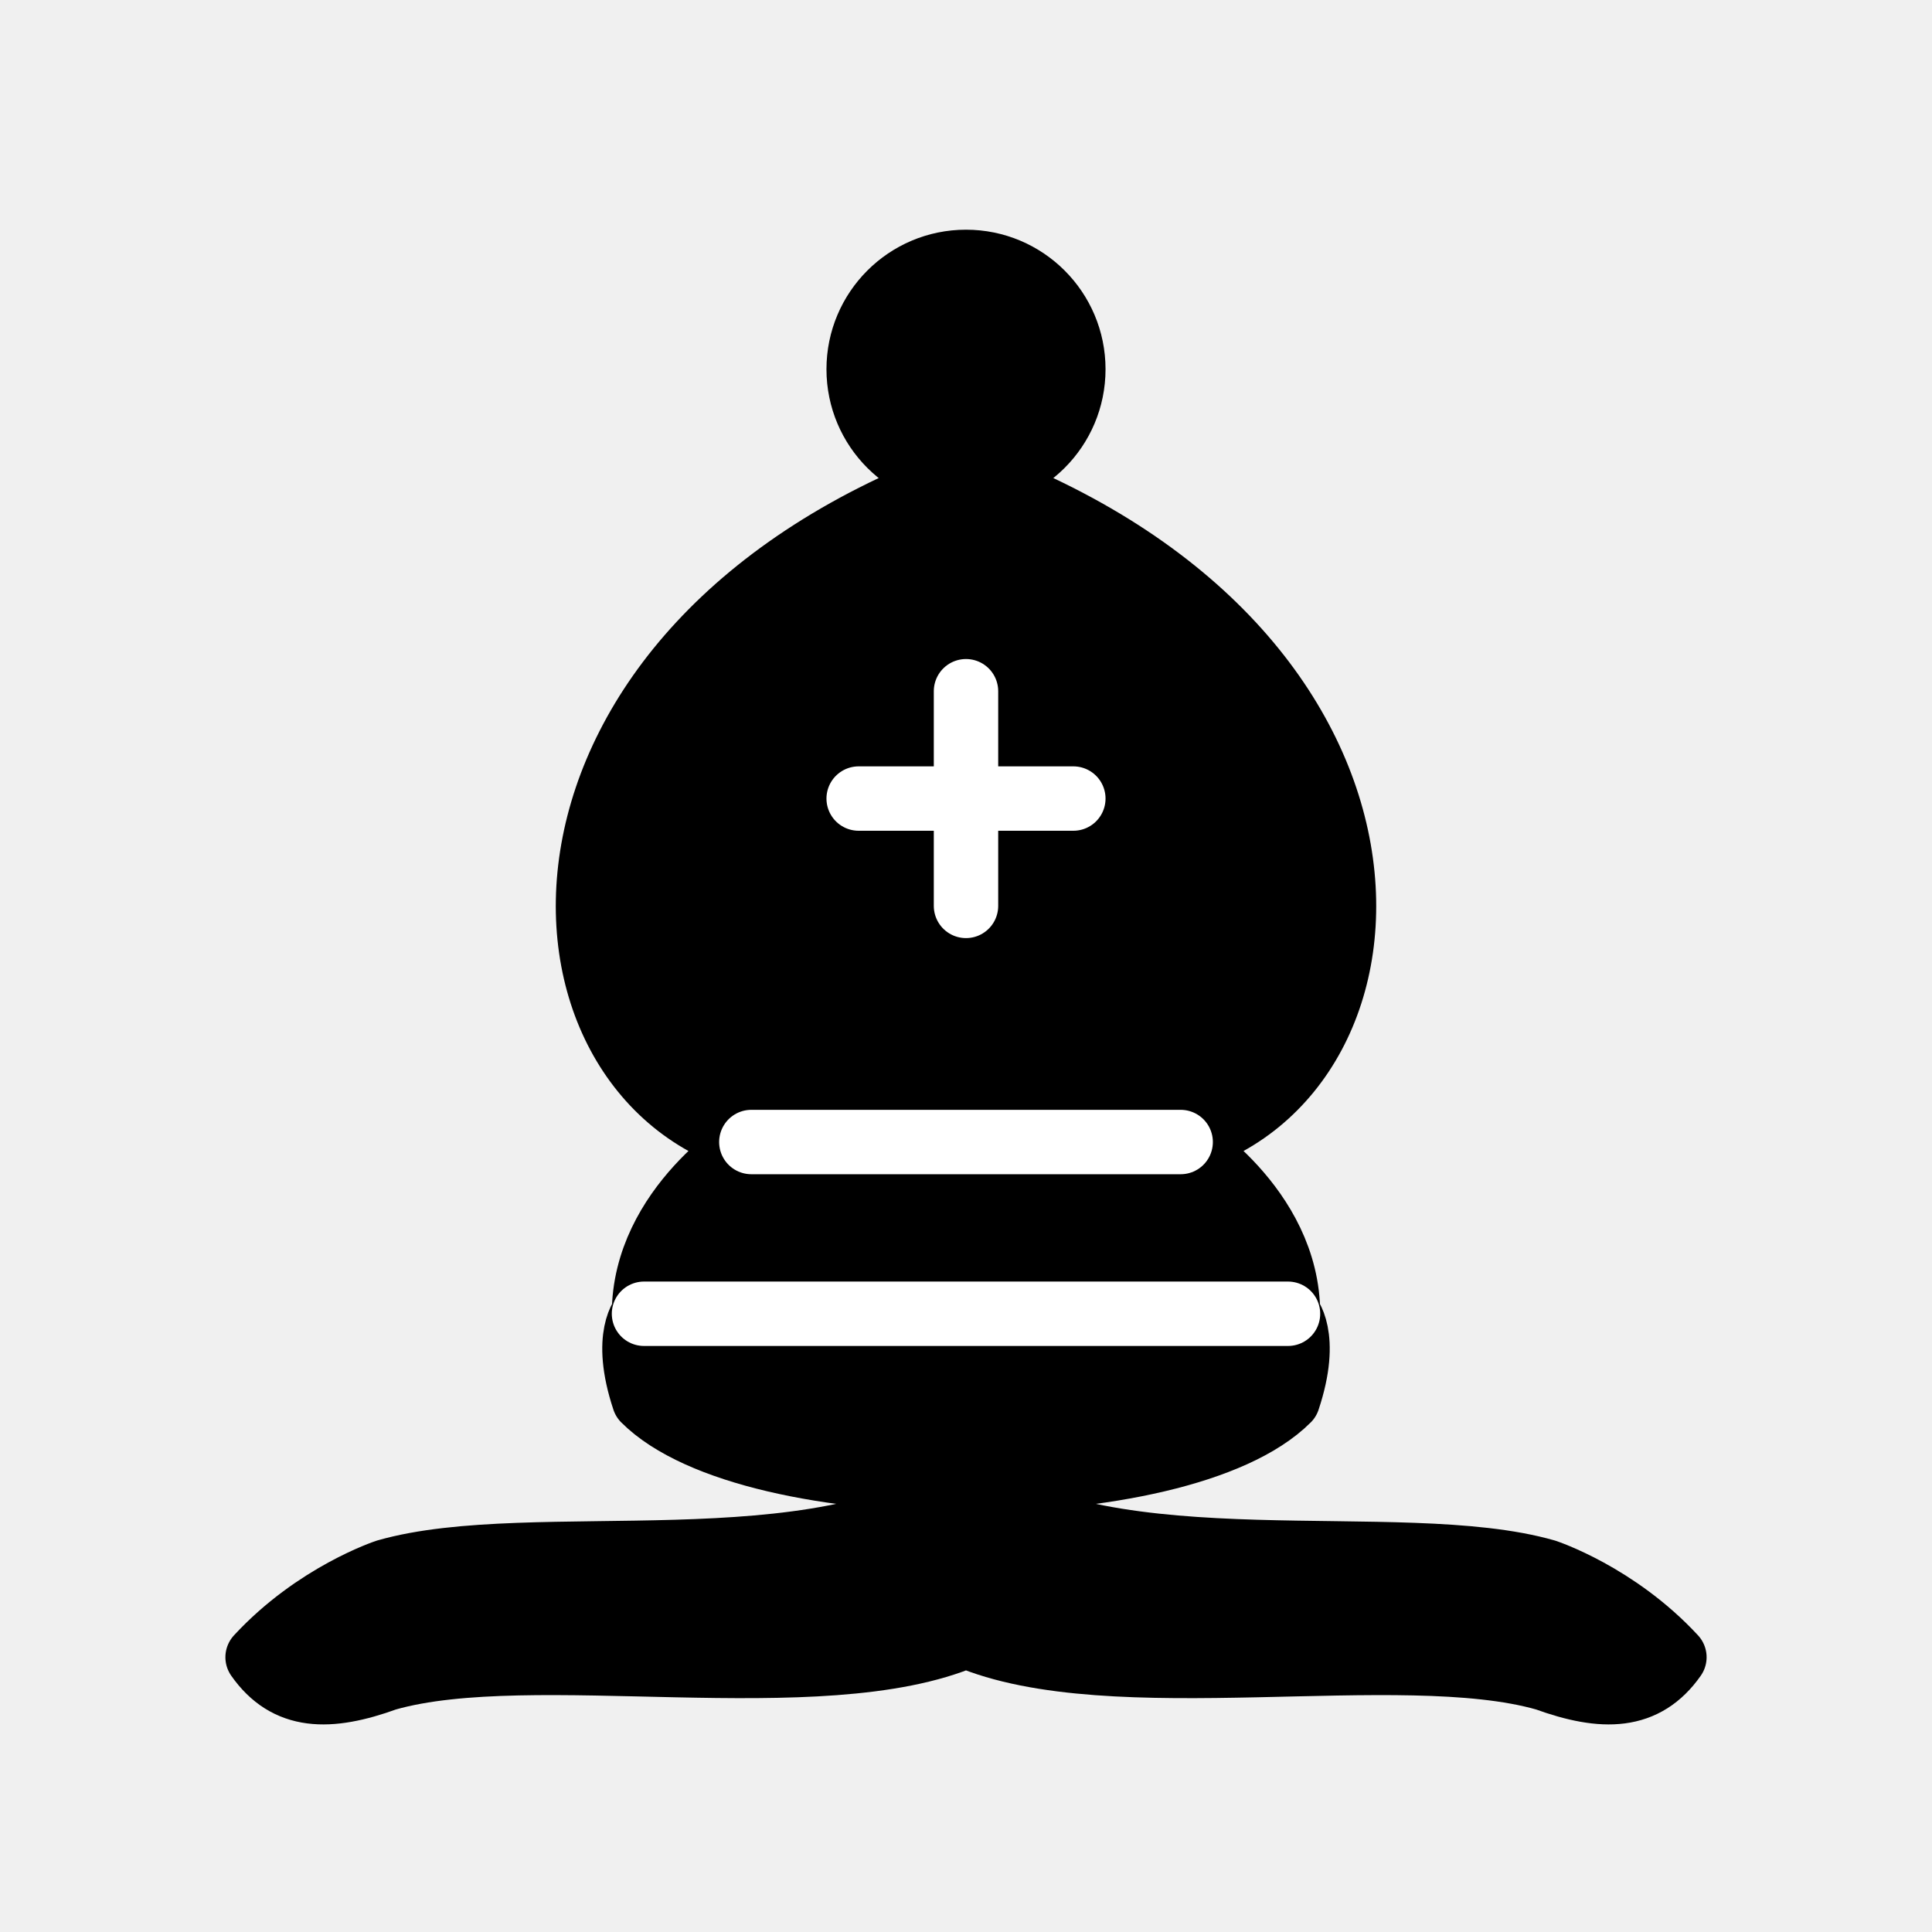
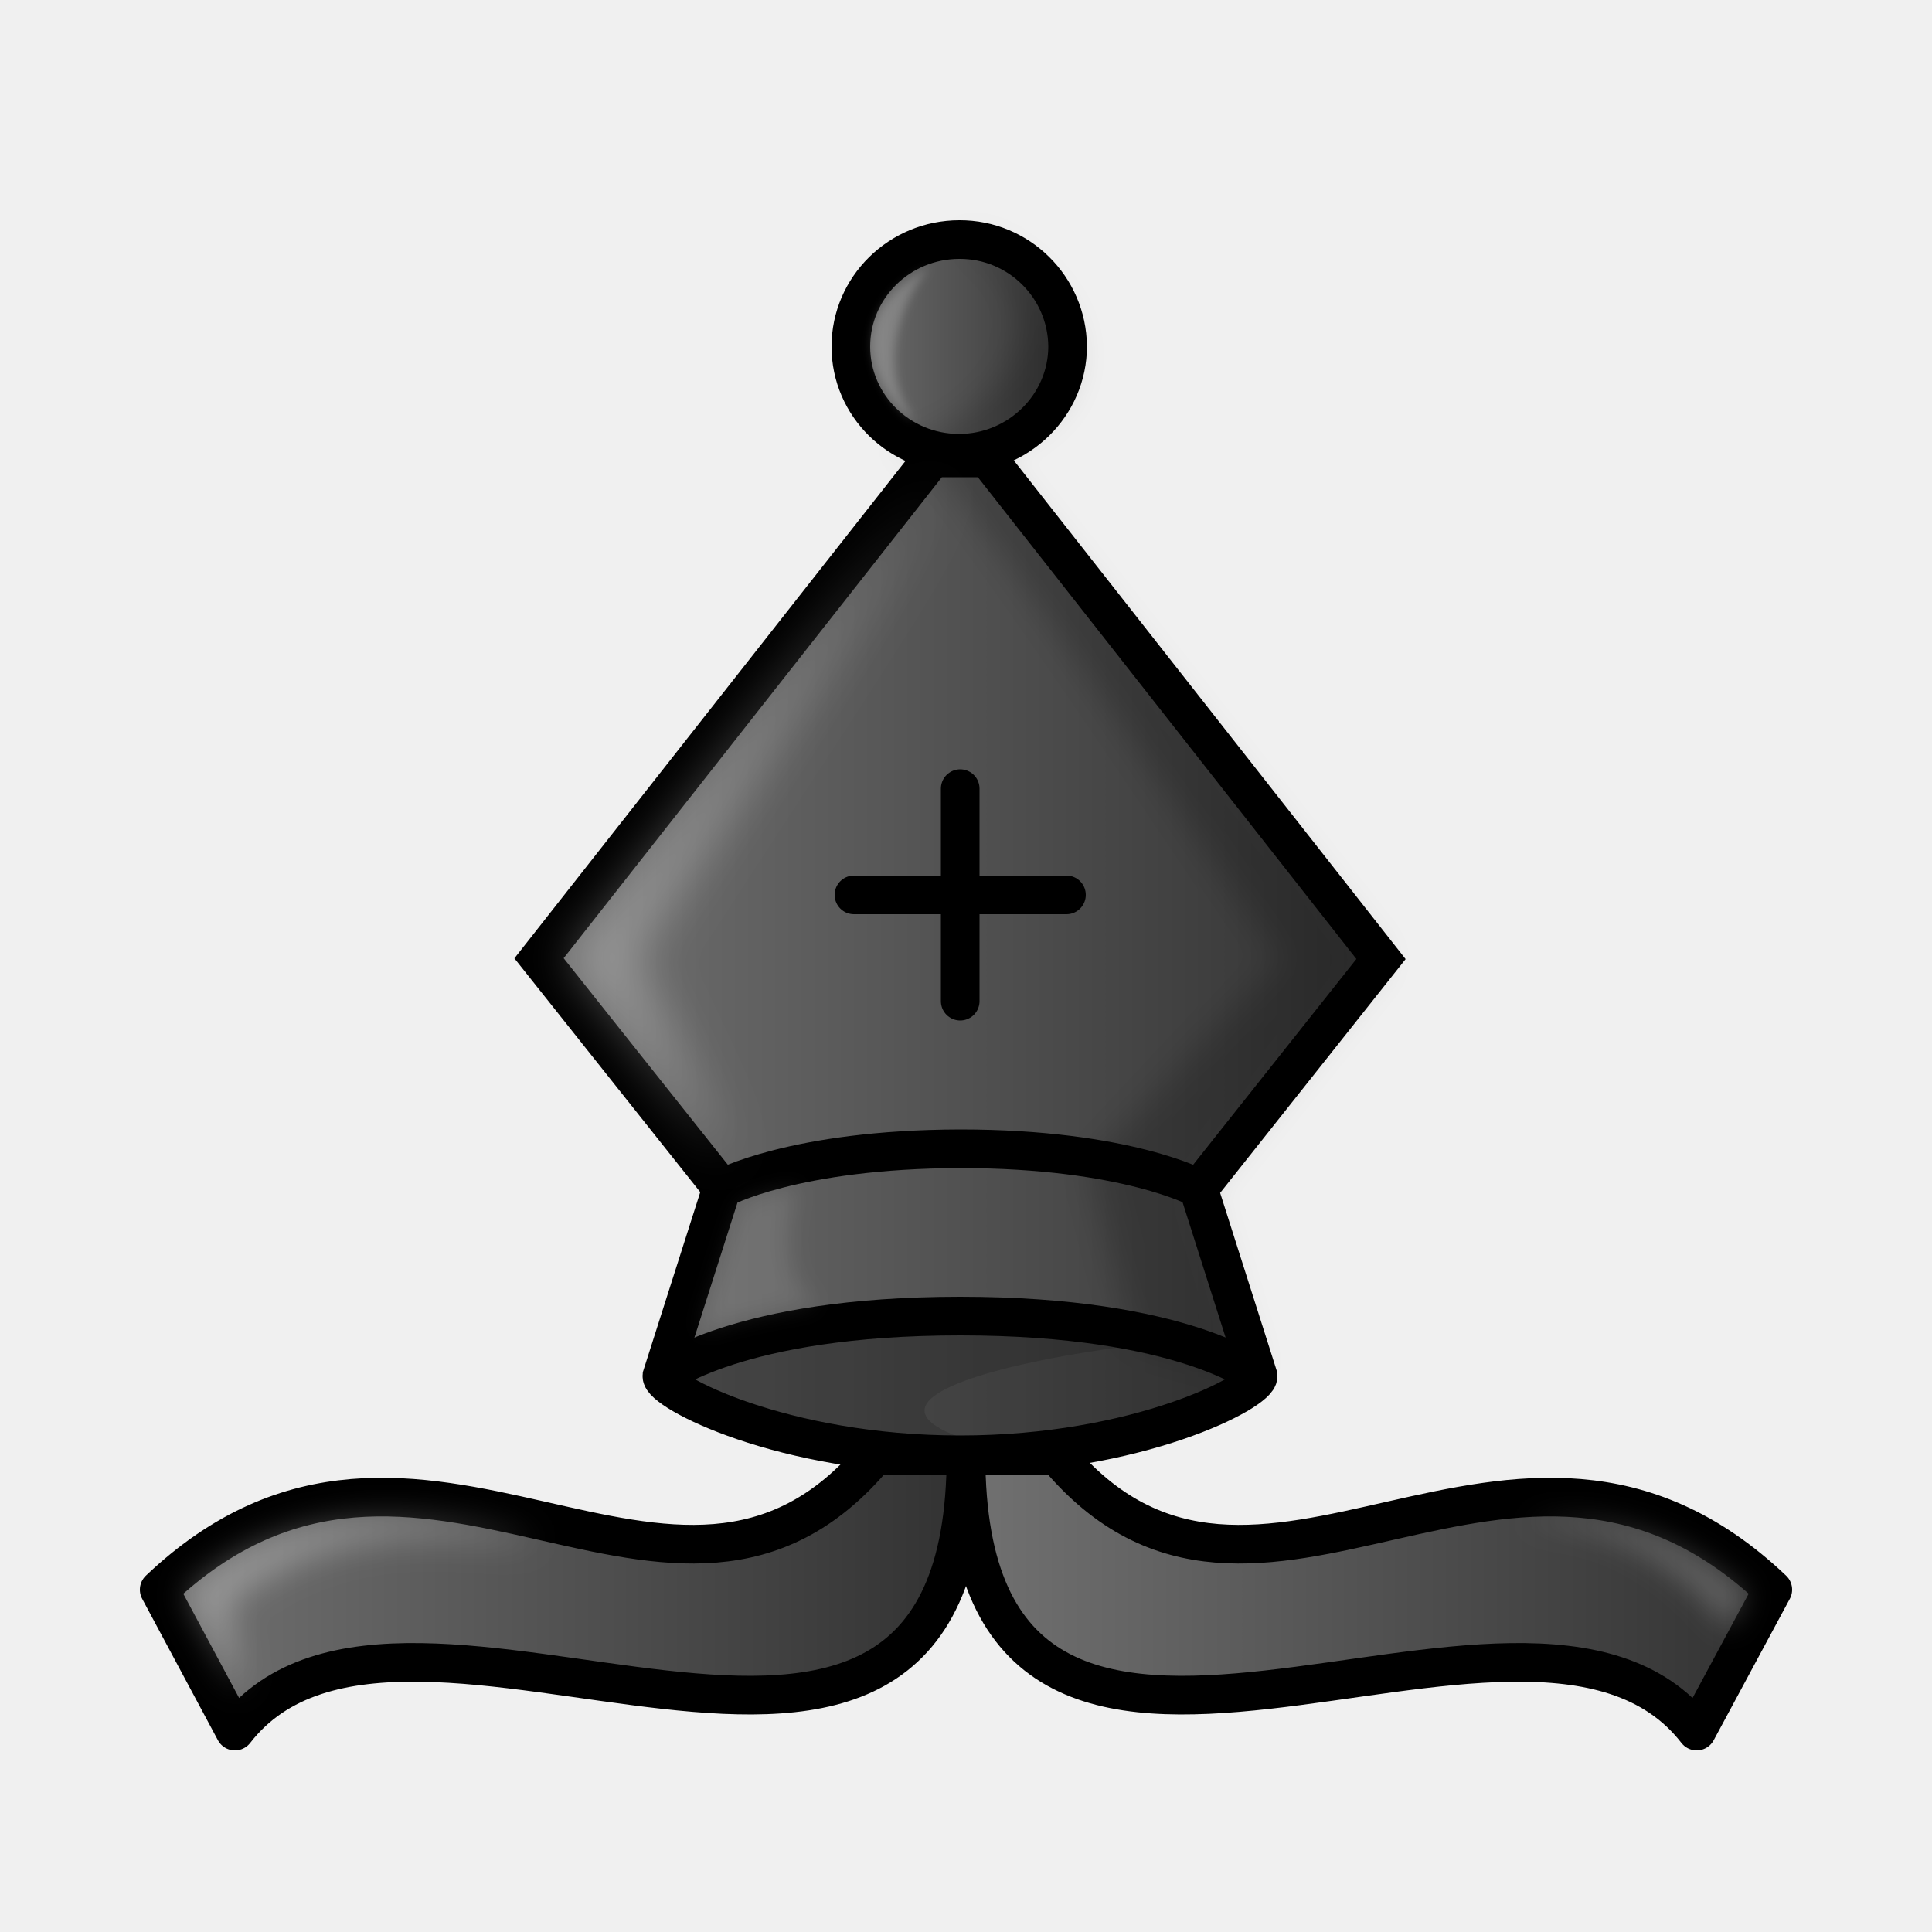
- <svg xmlns="http://www.w3.org/2000/svg" version="1.1" width="45" height="45">
-   <g style="opacity:1; fill:none; fill-rule:evenodd; fill-opacity:1; stroke:#000000; stroke-width:1.5; stroke-linecap:round; stroke-linejoin:round; stroke-miterlimit:4; stroke-dasharray:none; stroke-opacity:1;" transform="translate(0,0.6)">
-     <g style="fill:#000000; stroke:#000000; stroke-linecap:butt;">
-       <path d="M 9,36 C 12.39,35.03 19.11,36.43 22.5,34 C 25.89,36.43 32.61,35.03 36,36 C 36,36 37.65,36.54 39,38 C 38.32,38.97 37.35,38.99 36,38.5 C 32.61,37.53 25.89,38.96 22.5,37.5 C 19.11,38.96 12.39,37.53 9,38.5 C 7.65,38.99 6.68,38.97 6,38 C 7.35,36.54 9,36 9,36 z" />
-       <path d="M 15,32 C 17.5,34.5 27.5,34.5 30,32 C 30.5,30.5 30,30 30,30 C 30,27.5 27.5,26 27.5,26 C 33,24.5 33.5,14.5 22.5,10.5 C 11.5,14.5 12,24.5 17.5,26 C 17.5,26 15,27.5 15,30 C 15,30 14.5,30.5 15,32 z" />
-       <path d="M 25 8 A 2.5 2.5 0 1 1  20,8 A 2.5 2.5 0 1 1  25 8 z" />
-     </g>
-     <path d="M 17.5,26 L 27.5,26 M 15,30 L 30,30 M 22.5,15.5 L 22.5,20.5 M 20,18 L 25,18" style="fill:none; stroke:#ffffff; stroke-linejoin:miter;" />
-   </g>
+ <svg xmlns="http://www.w3.org/2000/svg" xmlns:xlink="http://www.w3.org/1999/xlink" fill-rule="evenodd" clip-rule="evenodd" image-rendering="optimizeQuality" shape-rendering="geometricPrecision" text-rendering="geometricPrecision" viewBox="0 1.5 50 50">
+   <defs>
+     <filter id="d" width="1.16" height="1.07" x="-.08" y="-.03" color-interpolation-filters="sRGB">
+       <feGaussianBlur stdDeviation=".41" />
+     </filter>
+     <filter id="e" width="1.3" height="1.17" x="-.15" y="-.08" color-interpolation-filters="sRGB">
+       <feGaussianBlur stdDeviation=".62" />
+     </filter>
+     <filter id="h" width="1.22" height="1.44" x="-.11" y="-.22" color-interpolation-filters="sRGB">
+       <feGaussianBlur stdDeviation=".42" />
+     </filter>
+     <filter id="i" width="1.29" height="1.58" x="-.14" y="-.29" color-interpolation-filters="sRGB">
+       <feGaussianBlur stdDeviation=".35" />
+     </filter>
+     <filter id="j" width="1.39" height="1.15" x="-.2" y="-.07" color-interpolation-filters="sRGB">
+       <feGaussianBlur stdDeviation=".12" />
+     </filter>
+     <filter id="k" width="1.43" height="1.35" x="-.21" y="-.17" color-interpolation-filters="sRGB">
+       <feGaussianBlur stdDeviation=".27" />
+     </filter>
+     <linearGradient xlink:href="#a" id="b" x1="14.56" x2="35.92" y1="25.93" y2="25.93" gradientTransform="matrix(1.0739 0 0 1.0269 -2.26 -.38)" gradientUnits="userSpaceOnUse" />
+     <linearGradient id="a" x1="9.24" x2="40.76" y1="27.27" y2="27.27" gradientTransform="matrix(1.0155 0 0 1.0103 -.39 .48)" gradientUnits="userSpaceOnUse">
+       <stop offset="0" stop-color="#737373" />
+       <stop offset="1" stop-color="#303030" />
+     </linearGradient>
+     <linearGradient xlink:href="#a" id="c" x1="21.35" x2="29.14" y1="10.31" y2="10.31" gradientTransform="matrix(.83475 0 0 .90883 3.75 1.1)" gradientUnits="userSpaceOnUse" />
+     <linearGradient xlink:href="#a" id="f" x1="5.61" x2="25.92" y1="42.3" y2="42.3" gradientTransform="matrix(1.0856 0 0 .94062 -2.56 2.94)" gradientUnits="userSpaceOnUse" />
+     <linearGradient xlink:href="#a" id="g" x1="24.85" x2="45.16" y1="42.3" y2="42.3" gradientTransform="matrix(1.0856 0 0 .94062 -2.56 2.94)" gradientUnits="userSpaceOnUse" />
+   </defs>
+   <path fill="url(#b)" stroke="#000" stroke-linecap="round" d="m31.02 32.27 4.72-5.95-10.19-12.97h-.7v-.01h-.71L13.95 26.3l4.73 5.95-1.55 4.86c-.03.39 3.1 2.04 7.72 2.04s7.74-1.65 7.71-2.04z" />
+   <path fill="url(#c)" stroke="#000" stroke-linecap="round" stroke-linejoin="round" d="M24.83 7.7c-1.55 0-2.81 1.24-2.81 2.77s1.26 2.76 2.8 2.76 2.81-1.24 2.81-2.77a2.79 2.79 0 0 0-2.8-2.76" />
+   <path fill="none" stroke="#000" stroke-linecap="round" stroke-linejoin="round" d="M22.1 24.66h5.5m-2.75-2.75v5.5" />
+   <path d="M-549.75-422.16c3.41 1.81.5 4.93-1.53 5.2.47.2.98.32 1.53.32 5.53-1.76 1.32-5.65 0-5.52m-.69 5.52c3.1 4.11 5.85 8.46 8.73 12.7l-4.81 5.2 1.09 4.43 3 .86-1.35-4.67 4.57-5.81-9.86-12.7h-.68v-.01z" filter="url(#d)" opacity=".2" style="mix-blend-mode:normal" transform="matrix(1.0334 0 0 1.0218 592.95 439.08)" />
+   <path d="M26.07 35.62c-3.08.01-6.4.5-8.37 1.77 2.19 1.5 5.8 1.82 8.89 1.77-7.14-1.45 2.03-2.97 4.84-3a25.13 25.13 0 0 0-5.36-.54" opacity=".15" />
+   <path fill="none" stroke="#000" d="M17.13 37.12s1.93-1.56 7.72-1.56 7.71 1.56 7.71 1.56m-13.88-4.86s1.86-1.02 6.17-1.03c4.31 0 6.18 1.03 6.18 1.03" />
+   <path fill="#fff" d="m18.87 31.58-4.17-5.26 9.74-12.43-8.08 12.38z" filter="url(#e)" opacity=".3" />
+   <path d="M25 39.16c-5.62 0-7.3-1.77-7.3-1.77s1.68-1.77 7.3-1.77 7.3 1.77 7.3 1.77-1.68 1.77-7.3 1.77" opacity=".2" />
+   <path fill="url(#f)" stroke="#000" stroke-linecap="round" stroke-linejoin="round" d="M22.65 39.16c-5.2 6.25-11.79-2.92-18.53 3.48l1.96 3.66C10.48 40.62 25 51.5 25 39.16z" />
+   <path fill="url(#g)" stroke="#000" stroke-linecap="round" stroke-linejoin="round" d="M27.35 39.16c5.2 6.25 11.79-2.92 18.53 3.48l-1.97 3.66C39.51 40.62 25 51.5 25 39.16z" />
+   <path fill="#fff" d="m4.83 42.73 1.4 2.6-.34-2.34c3.12-2.39 5.96-1.62 8.04-1.6 0 0-5.85-1.95-9.1 1.35z" filter="url(#h)" opacity=".3" />
+   <path fill="#fff" d="m45.24 42.77-.49.89c-1.9-2.33-3.74-2.76-5.32-2.76 0 0 3.02-.72 5.81 1.87" filter="url(#i)" opacity=".2" />
+   <path fill="#fff" d="M23.67 12.37c-.25.06-2.6-2.42.42-3.98-.09 0-1.76 2.14-.42 3.98" filter="url(#j)" opacity=".2" />
+   <path fill="#fff" d="m603.76-67.57 1.05-3.3s.37-.26 1.45-.44c0 0-.74 2.23.51 3.04-2.15.34-2.53.56-3.01.7" filter="url(#k)" opacity=".1" transform="matrix(1.0007 0 0 .98931 -586.04 102.79)" />
</svg>
